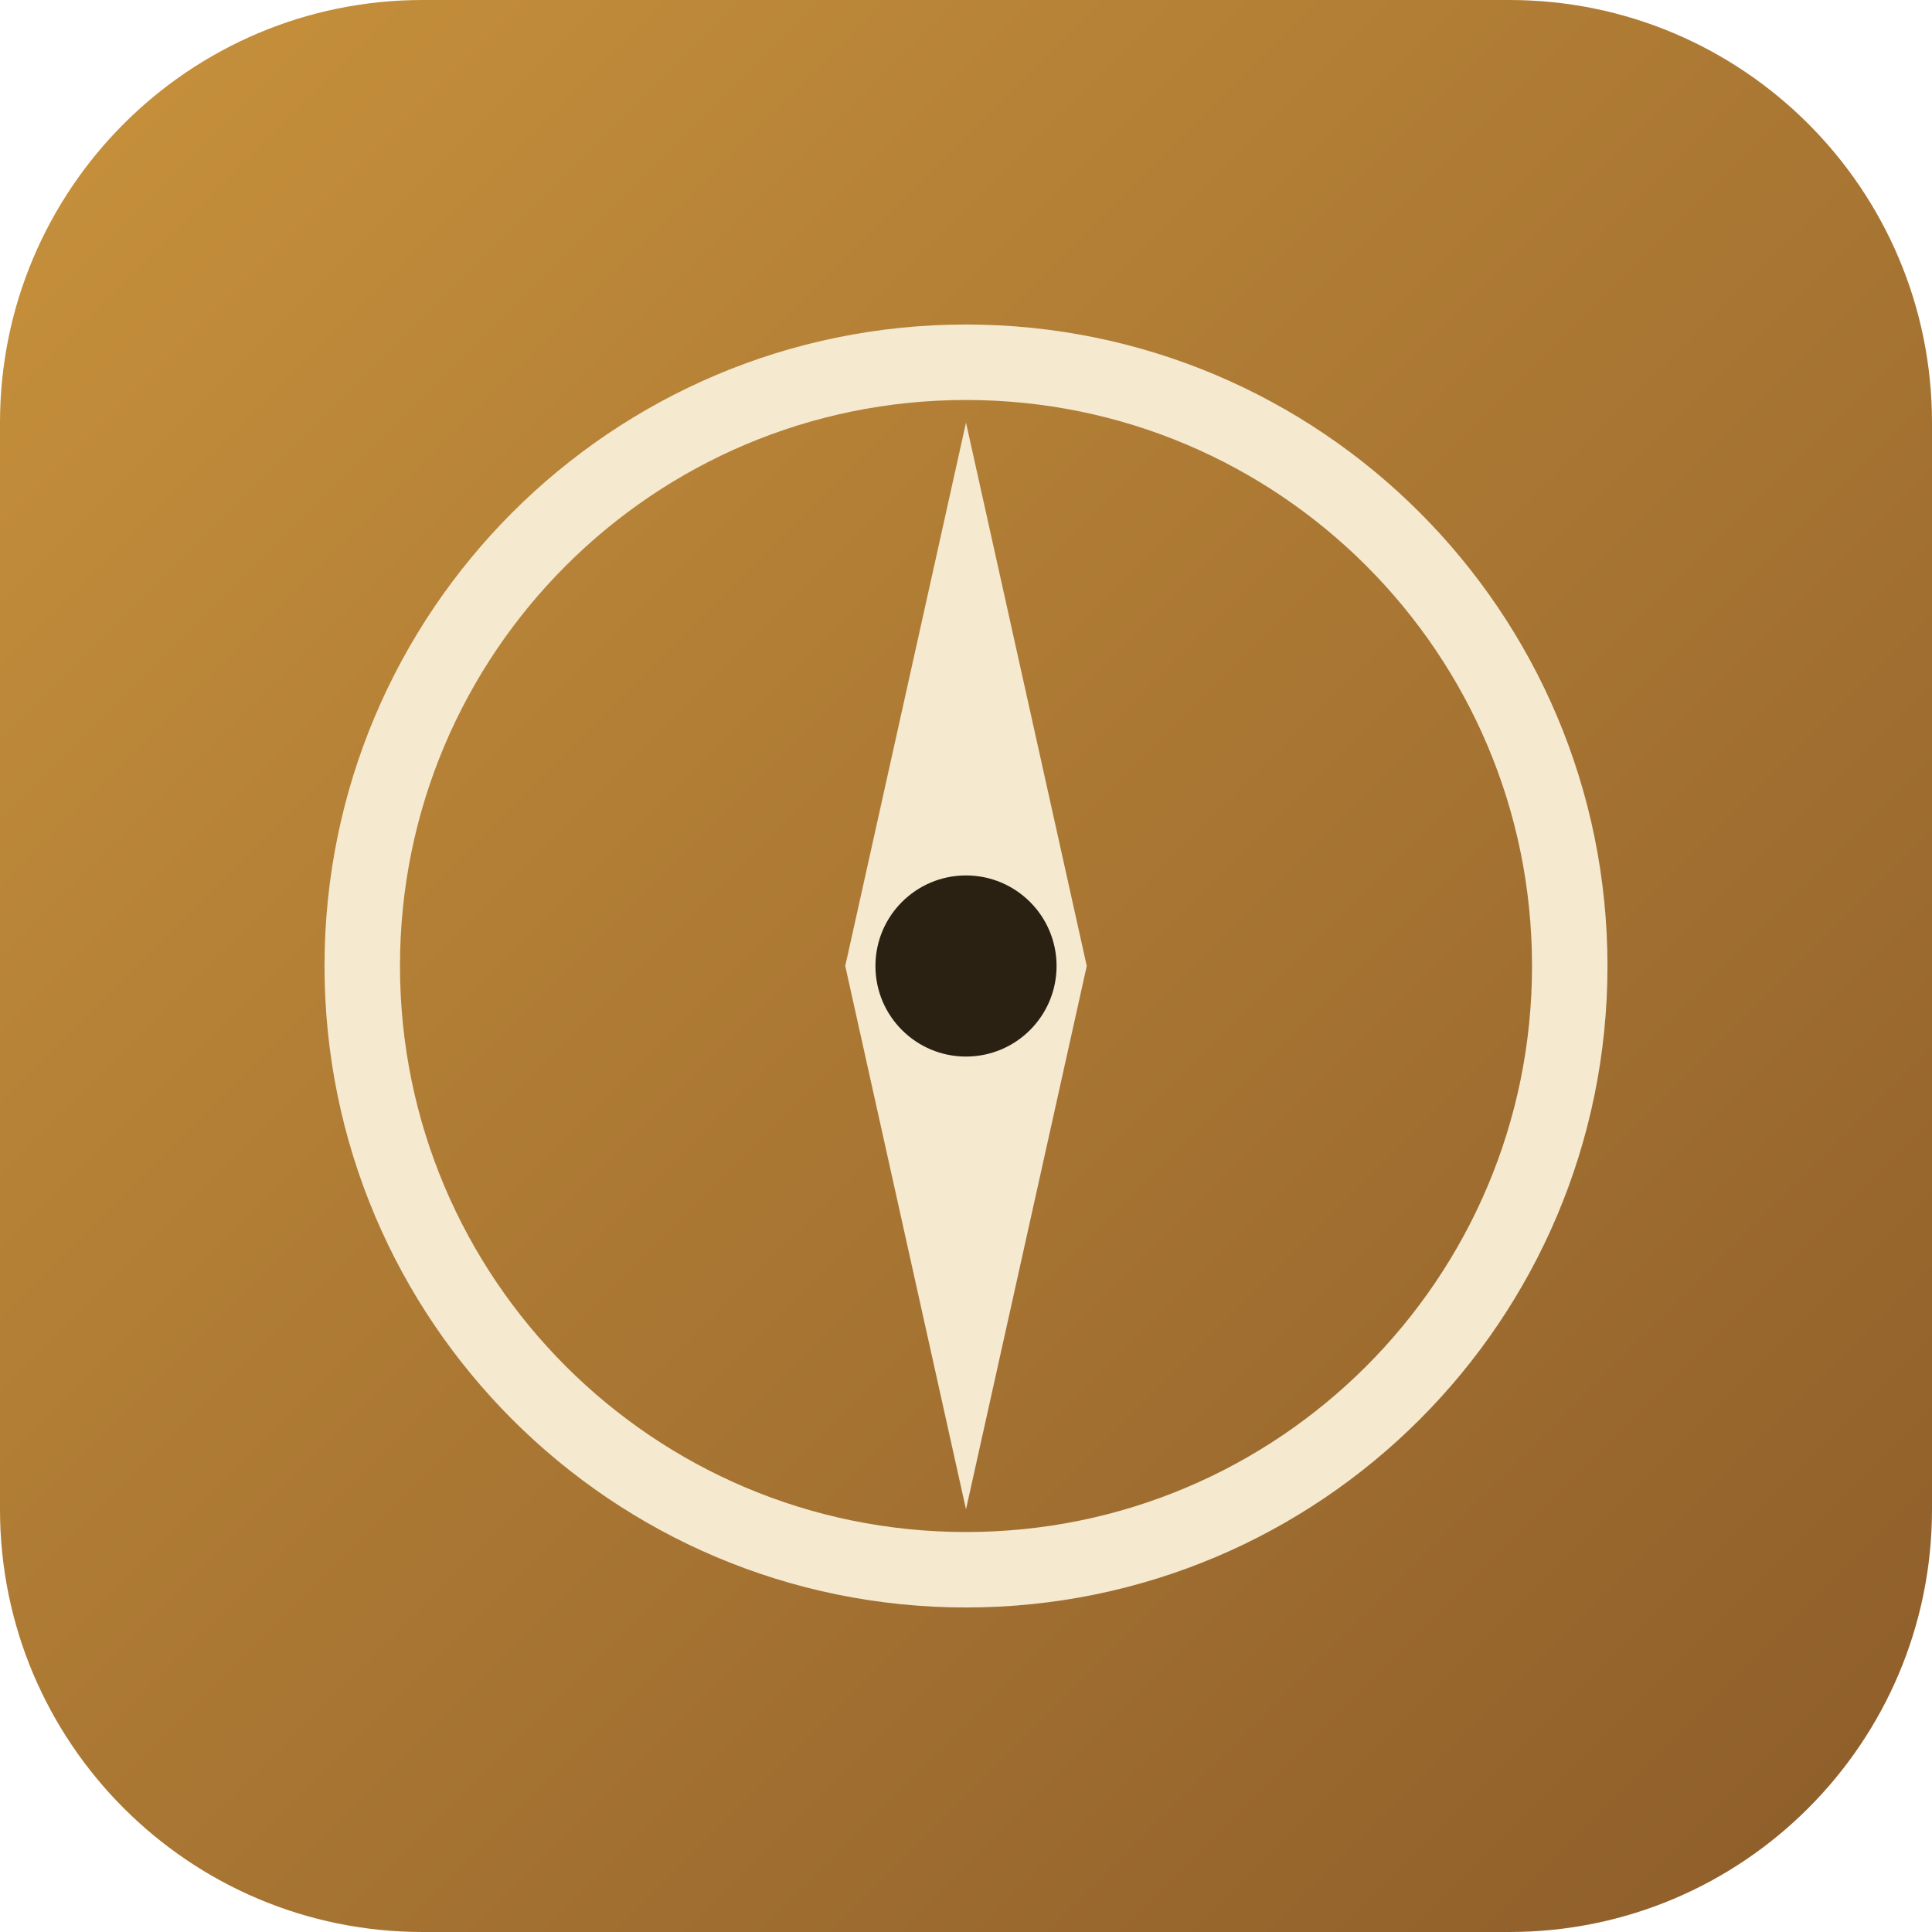
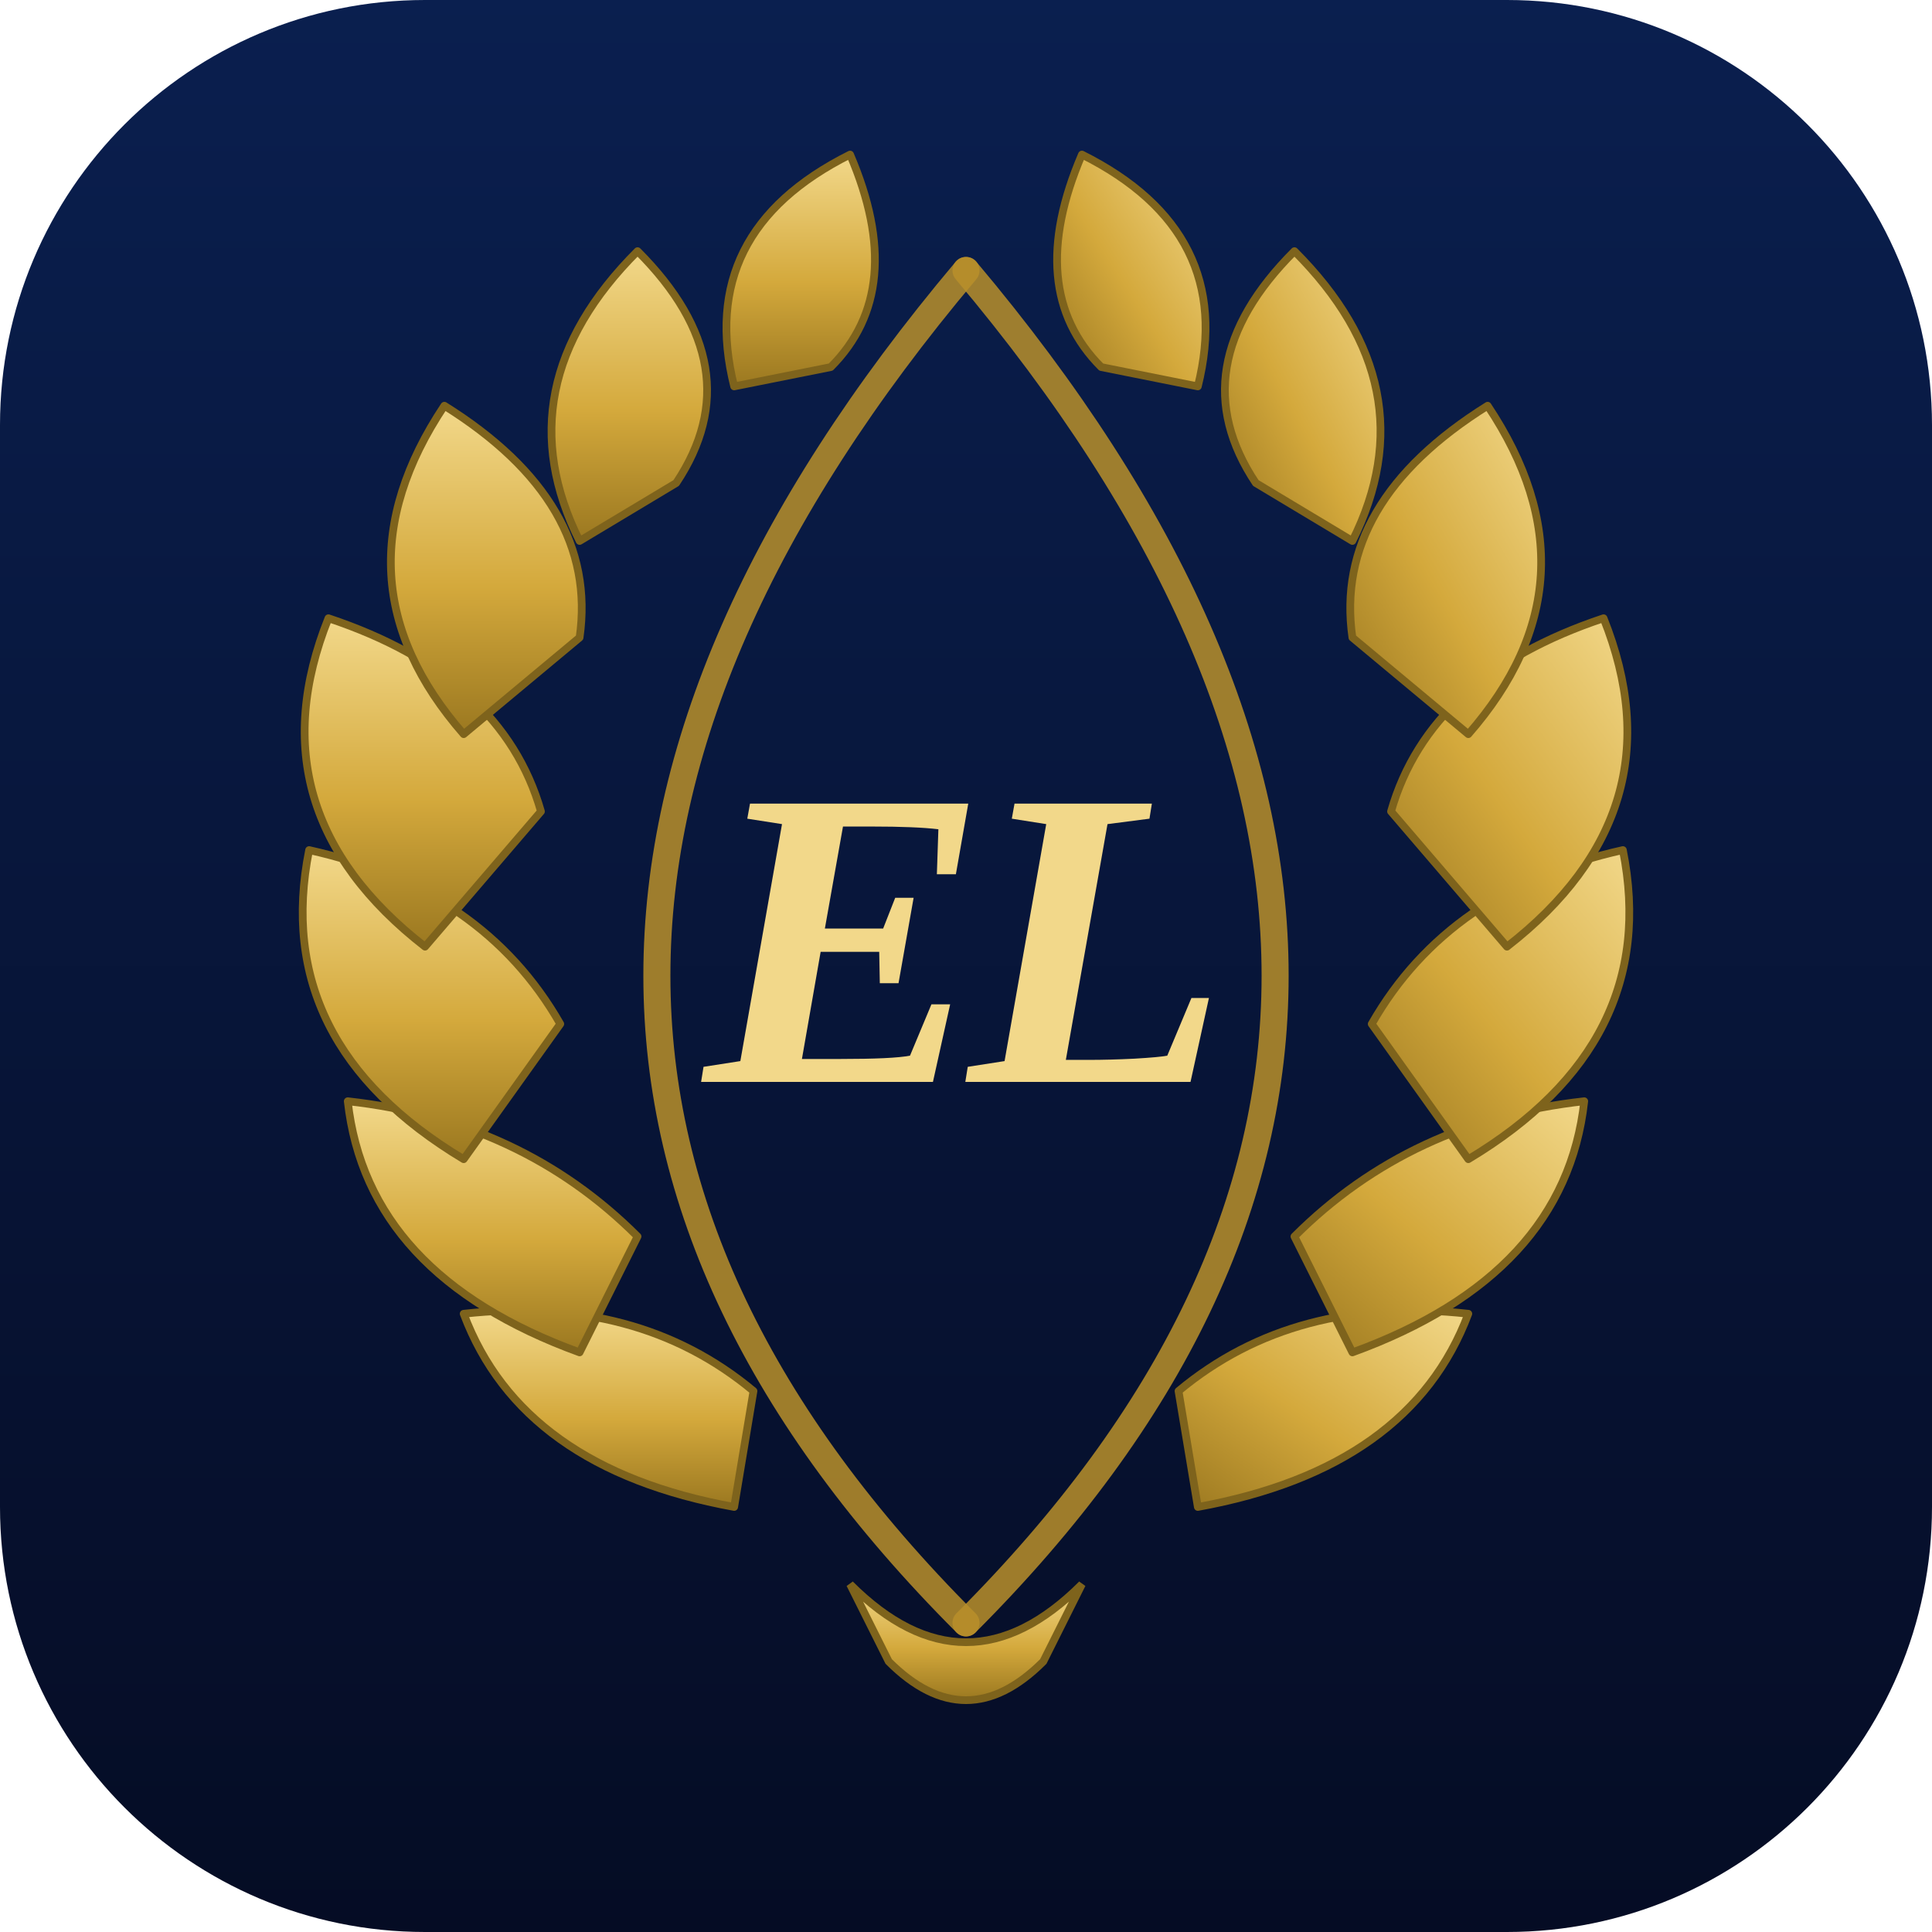
- <svg xmlns="http://www.w3.org/2000/svg" viewBox="0 0 64 64">
+ <svg xmlns="http://www.w3.org/2000/svg" viewBox="0 0 100 100">
  <defs>
-     <linearGradient id="bg" x1="0" y1="0" x2="1" y2="1">
-       <stop offset="0%" stop-color="#C8923C" />
-       <stop offset="100%" stop-color="#8C5C2A" />
+     <linearGradient id="bg" x1="0" y1="0" x2="0" y2="1">
+       <stop offset="0%" stop-color="#0A1F4F" />
+       <stop offset="100%" stop-color="#050C24" />
+     </linearGradient>
+     <linearGradient id="leaf" x1="0" y1="0" x2="0" y2="1">
+       <stop offset="0%" stop-color="#F2D88A" />
+       <stop offset="55%" stop-color="#D4A93C" />
+       <stop offset="100%" stop-color="#9B7820" />
+     </linearGradient>
+     <linearGradient id="leafR" x1="1" y1="0" x2="0" y2="1">
+       <stop offset="0%" stop-color="#F2D88A" />
+       <stop offset="55%" stop-color="#D4A93C" />
+       <stop offset="100%" stop-color="#9B7820" />
    </linearGradient>
  </defs>
-   <rect width="64" height="64" rx="14" fill="url(#bg)" />
-   <circle cx="32" cy="32" r="20" fill="none" stroke="#F5E9D0" stroke-width="2.5" />
-   <path d="M32 14 L36 32 L32 50 L28 32 Z" fill="#F5E9D0" />
-   <circle cx="32" cy="32" r="3" fill="#2b2113" />
+   <rect width="100" height="100" rx="22" fill="url(#bg)" />
+   <path d="M 50,84 Q 18,52 50,14" fill="none" stroke="#B98F2A" stroke-width="1.4" stroke-linecap="round" opacity="0.85" />
+   <path d="M 50,84 Q 82,52 50,14" fill="none" stroke="#B98F2A" stroke-width="1.4" stroke-linecap="round" opacity="0.85" />
+   <g fill="url(#leaf)" stroke="#7E631C" stroke-width="0.4" stroke-linejoin="round">
+     <path d="M 38,78 Q 27,76 24,68 Q 33,67 39,72 Z" />
+     <path d="M 30,70 Q 19,66 18,57 Q 27,58 33,64 Z" />
+     <path d="M 24,60 Q 14,54 16,44 Q 25,46 29,53 Z" />
+     <path d="M 22,49 Q 13,42 17,32 Q 26,35 28,42 Z" />
+     <path d="M 24,38 Q 17,30 23,21 Q 31,26 30,33 Z" />
+     <path d="M 30,28 Q 26,20 33,13 Q 39,19 35,25 Z" />
+     <path d="M 38,20 Q 36,12 44,8 Q 47,15 43,19 Z" />
+   </g>
+   <g fill="url(#leafR)" stroke="#7E631C" stroke-width="0.4" stroke-linejoin="round">
+     <path d="M 62,78 Q 73,76 76,68 Q 67,67 61,72 Z" />
+     <path d="M 70,70 Q 81,66 82,57 Q 73,58 67,64 Z" />
+     <path d="M 76,60 Q 86,54 84,44 Q 75,46 71,53 Z" />
+     <path d="M 78,49 Q 87,42 83,32 Q 74,35 72,42 Z" />
+     <path d="M 76,38 Q 83,30 77,21 Q 69,26 70,33 Z" />
+     <path d="M 70,28 Q 74,20 67,13 Q 61,19 65,25 Z" />
+     <path d="M 62,20 Q 64,12 56,8 Q 53,15 57,19 Z" />
+   </g>
+   <path d="M 44,82 Q 50,88 56,82 L 54,86 Q 50,90 46,86 Z" fill="url(#leaf)" stroke="#7E631C" stroke-width="0.4" />
+   <text x="50" y="56" text-anchor="middle" font-family="'Fraunces','Times New Roman',serif" font-style="italic" font-weight="700" font-size="22" fill="#F2D88A" letter-spacing="-1">EL</text>
</svg>
